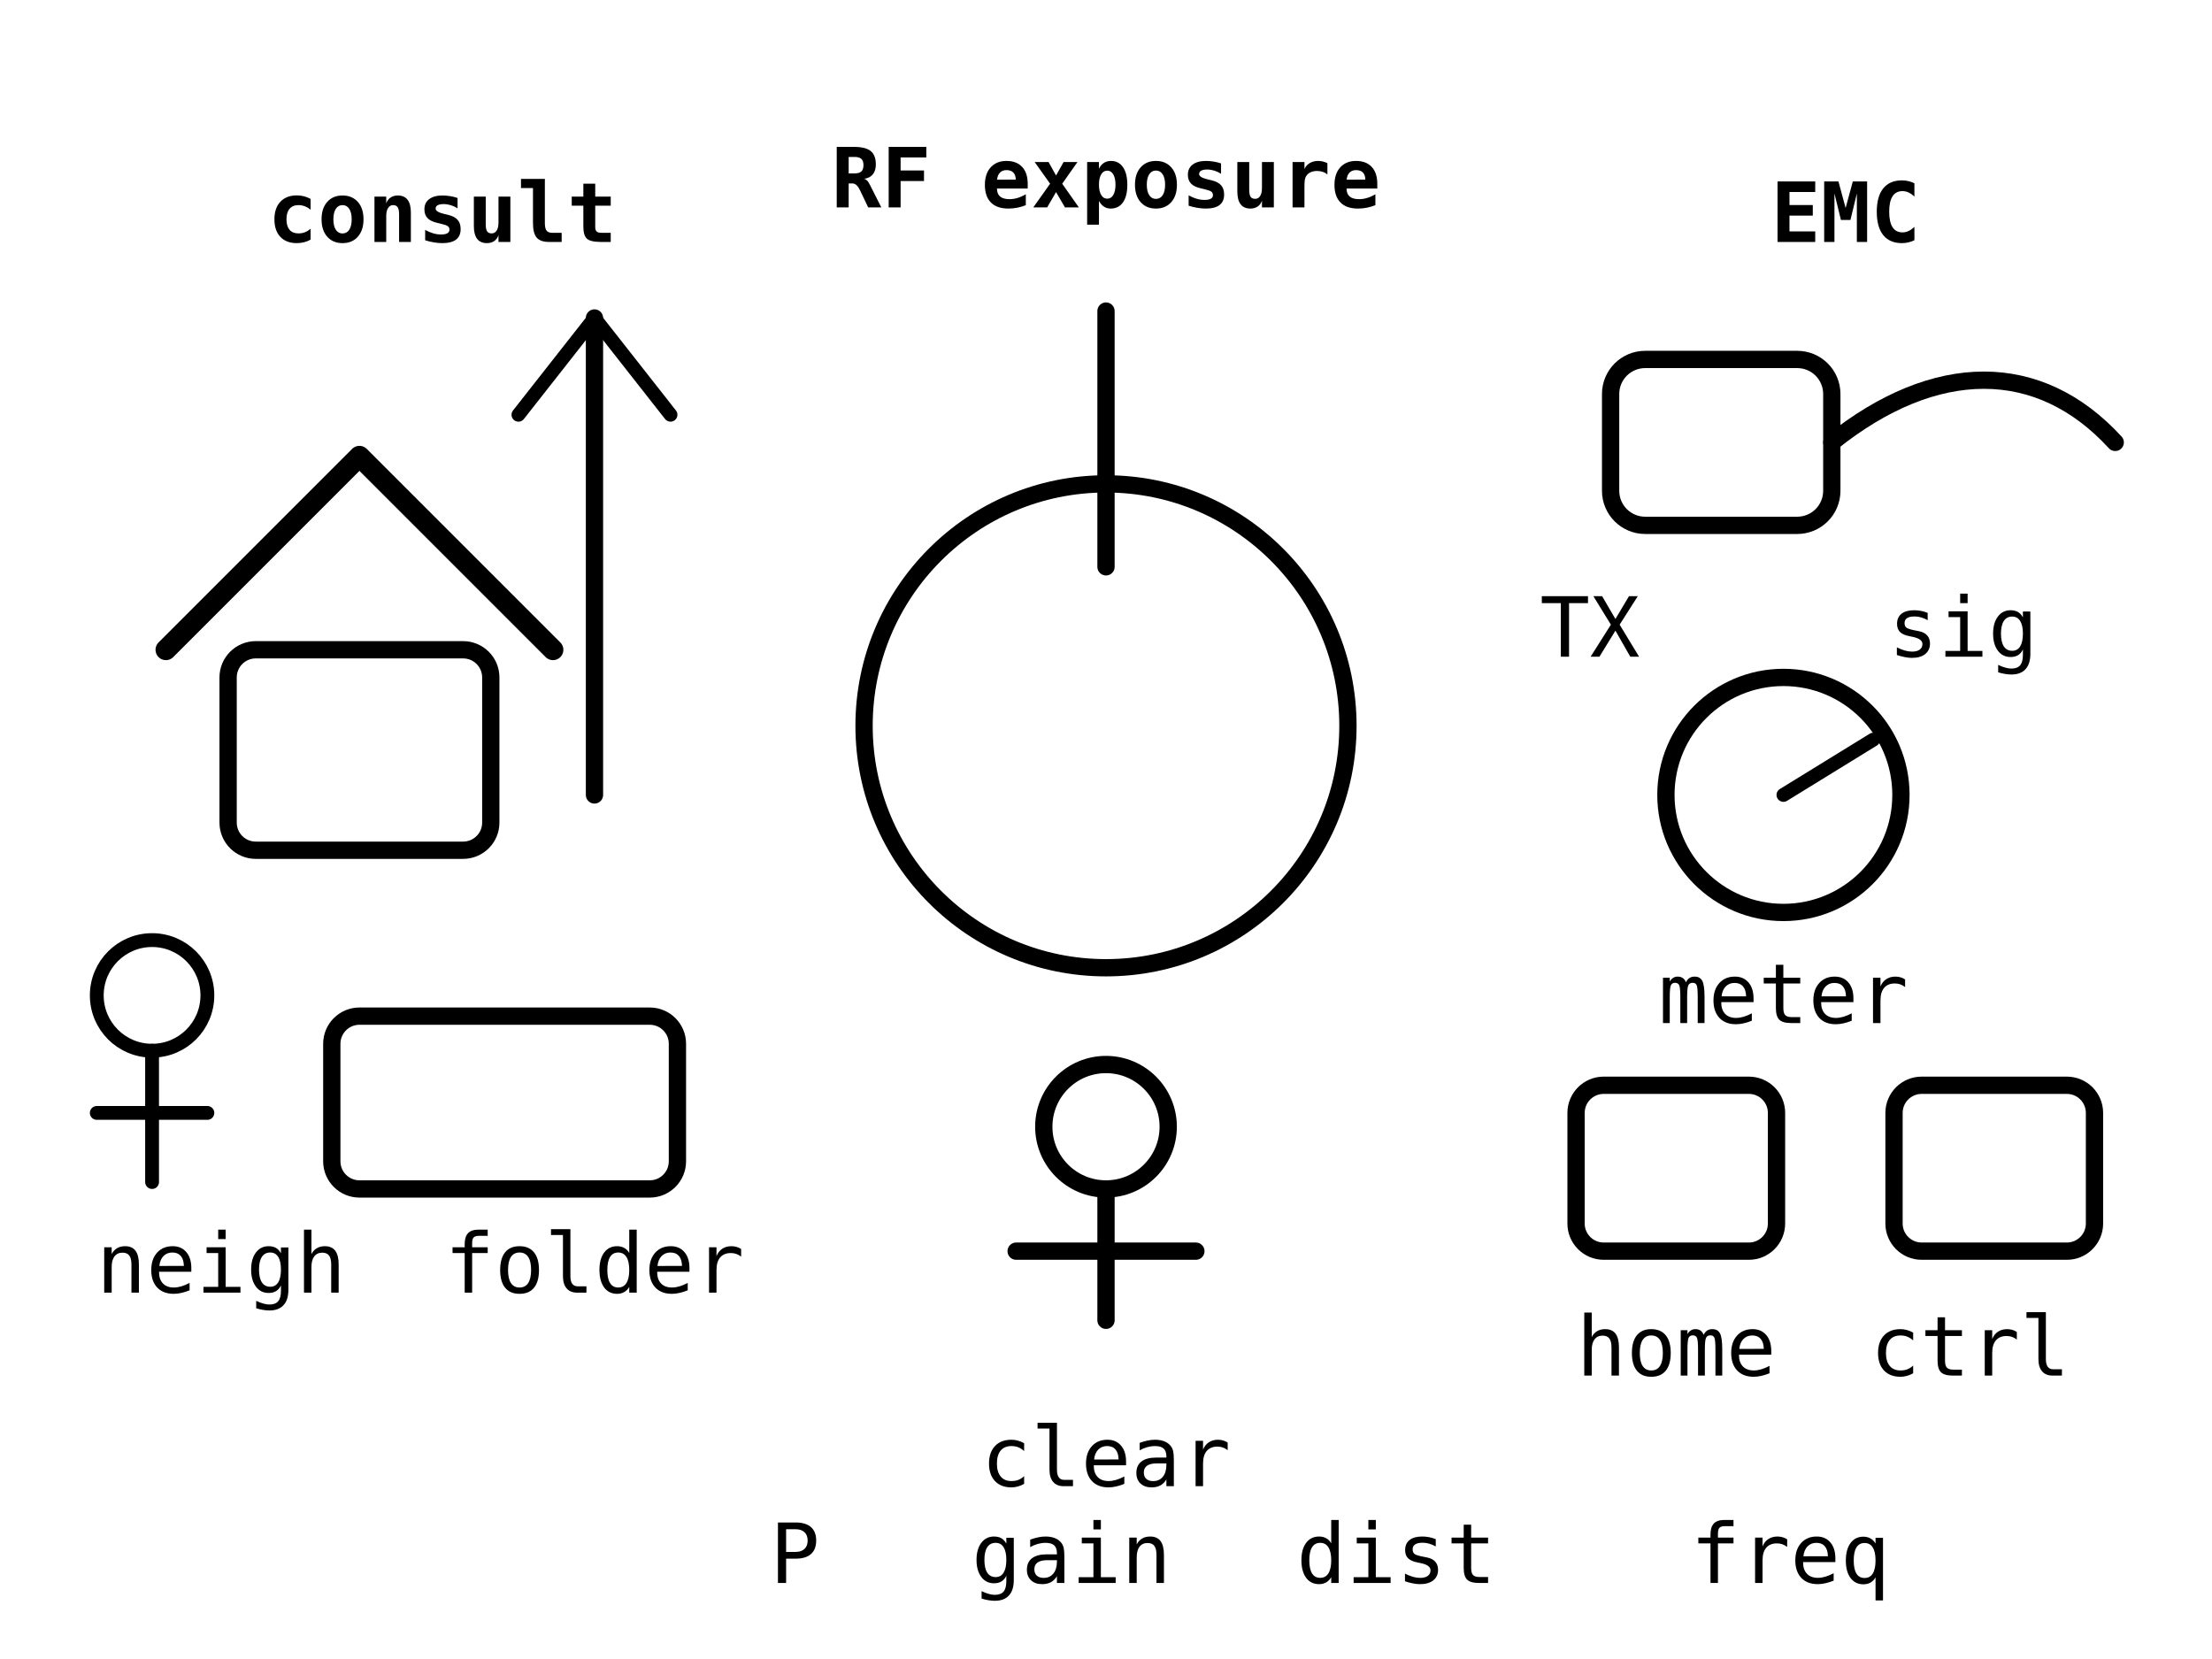
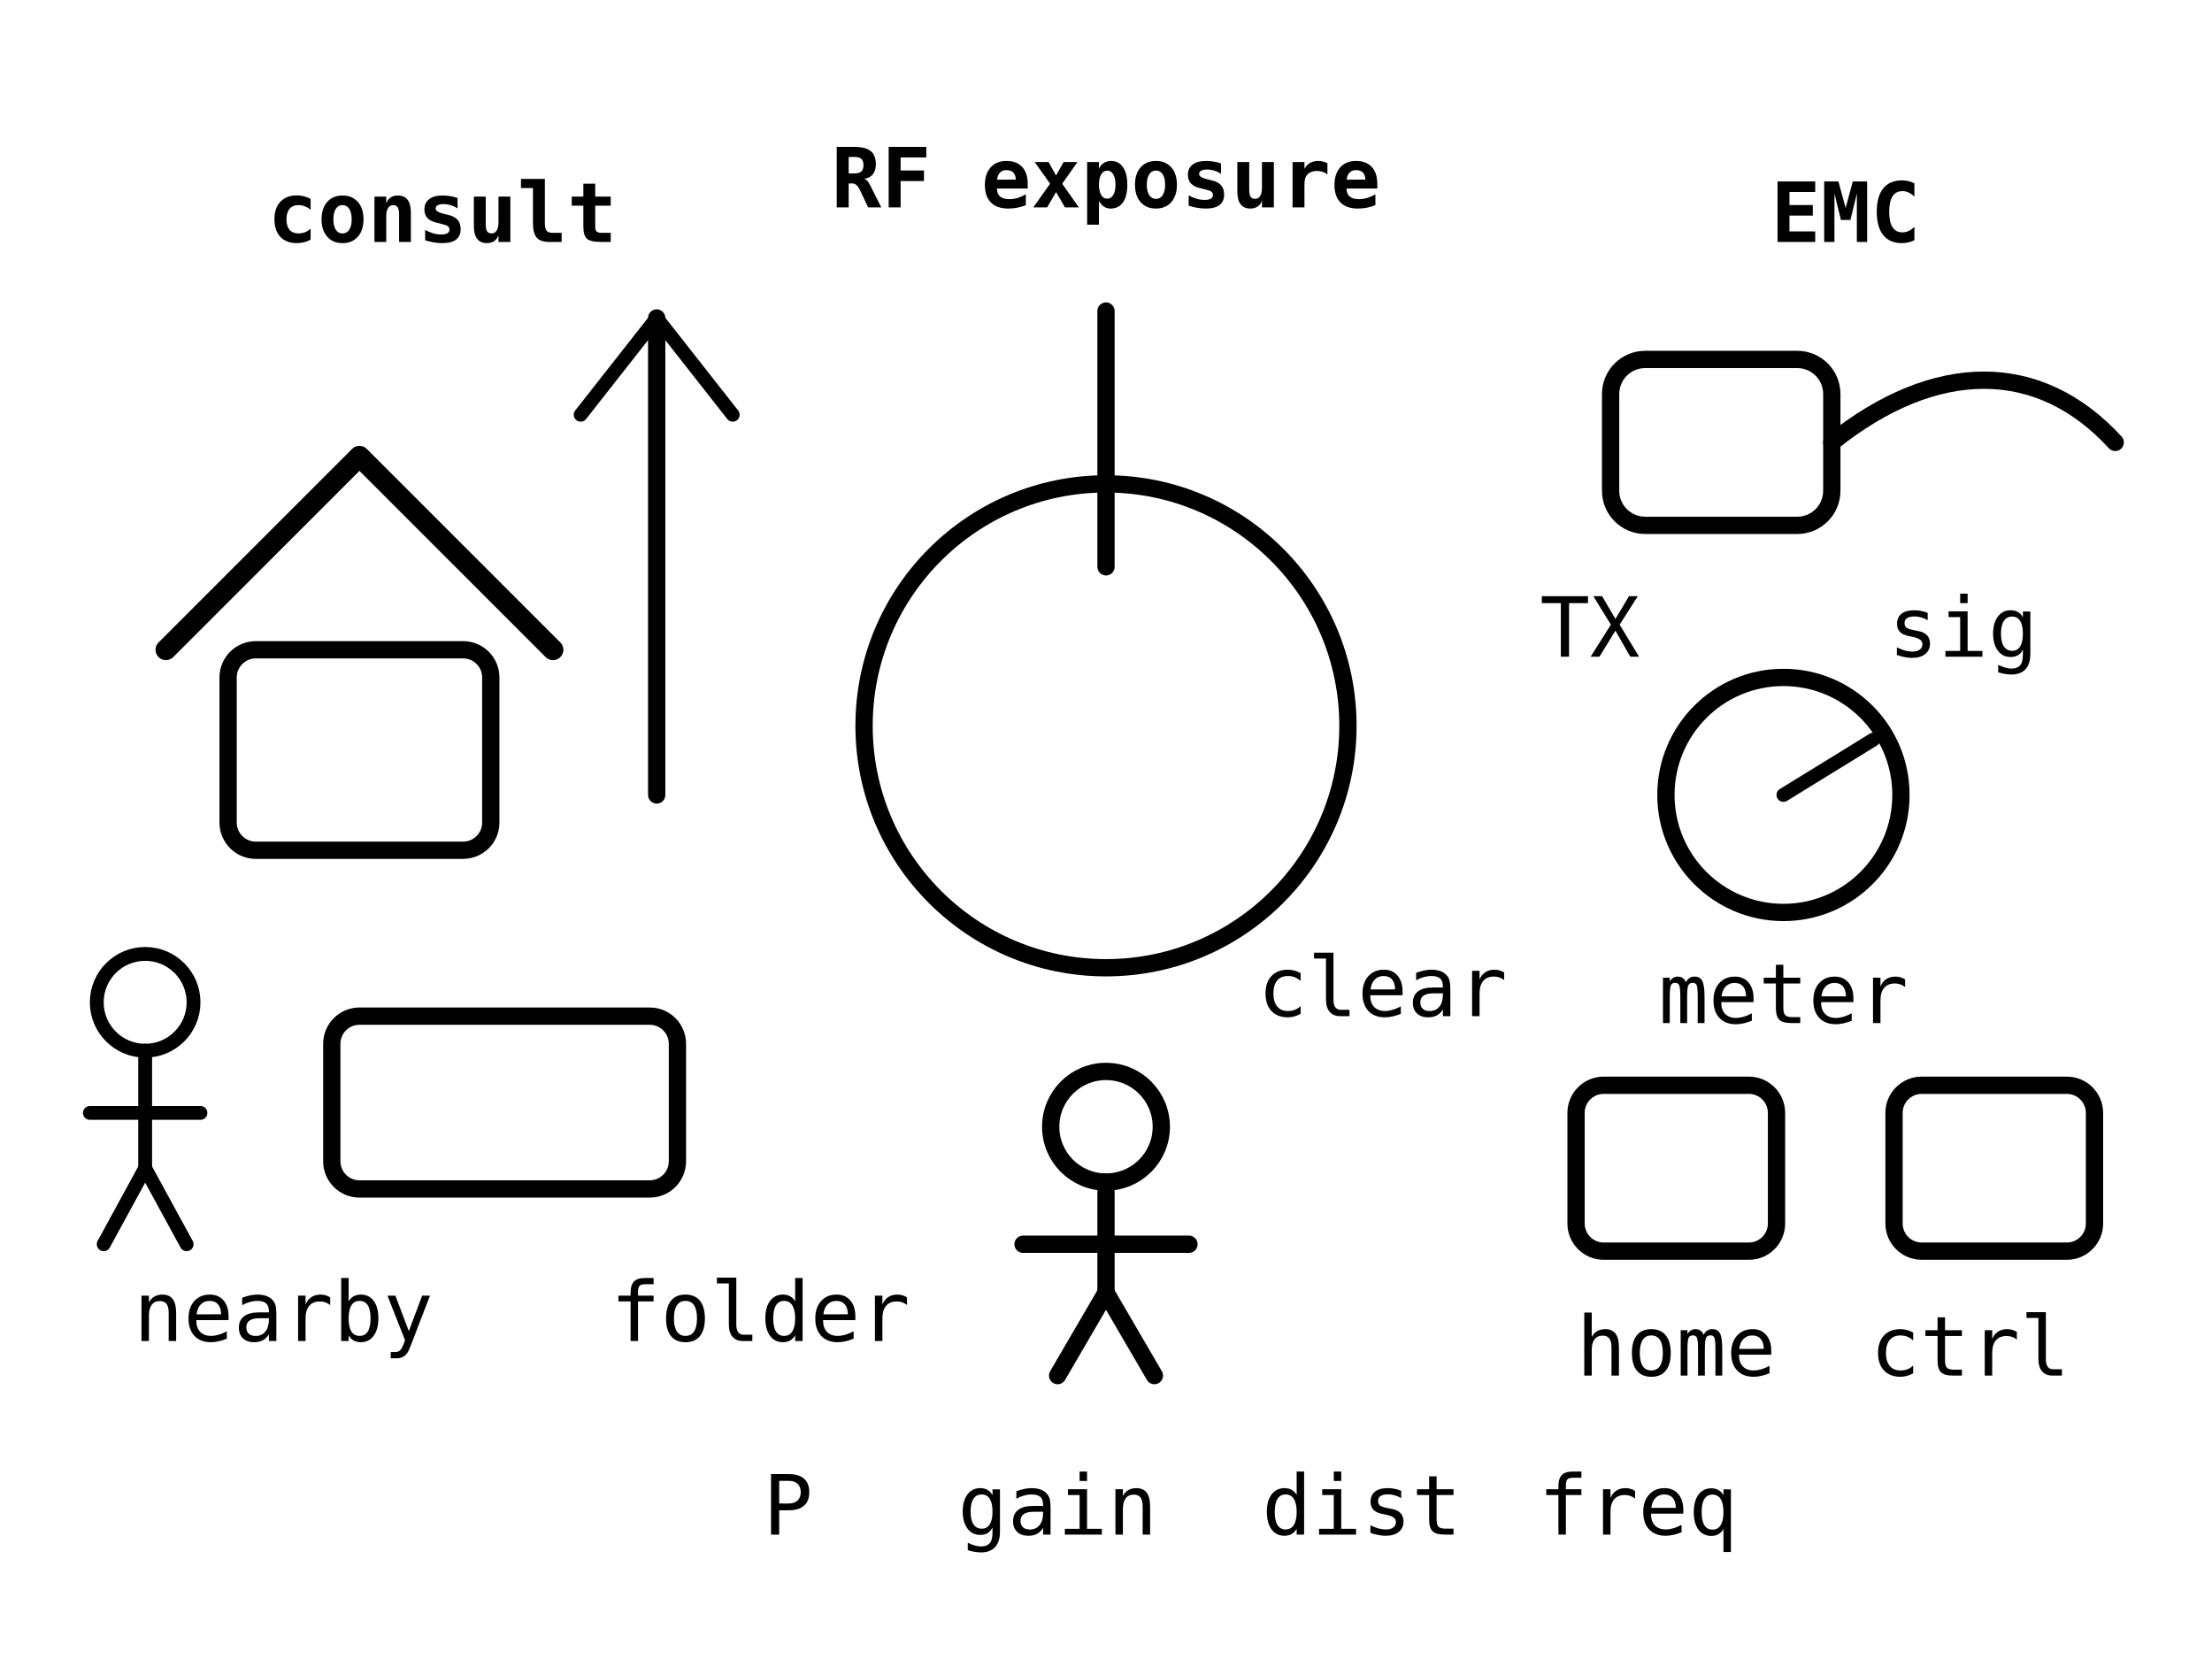
<svg xmlns="http://www.w3.org/2000/svg" id="antenna-rf-emc-checklists" viewBox="0 0 640 480" role="img">
  <g fill="none" stroke="currentColor" stroke-linecap="round" stroke-linejoin="round">
    <path d="M48 188 L104 132 L160 188" stroke-width="6" />
    <rect x="66" y="188" width="76" height="58" rx="8" ry="8" stroke-width="5" />
-     <line x1="172" y1="92" x2="172" y2="230" stroke-width="5" />
-     <path d="M150 120 L172 92 L194 120" stroke-width="4" />
-     <circle cx="44" cy="288" r="16" stroke-width="4" />
-     <line x1="44" y1="304" x2="44" y2="342" stroke-width="4" />
-     <line x1="28" y1="322" x2="60" y2="322" stroke-width="4" />
+     <line x1="190" y1="92" x2="190" y2="230" stroke-width="5" />
+     <path d="M168 120 L190 92 L212 120" stroke-width="4" />
+     <circle cx="42" cy="290" r="14" stroke-width="4" />
+     <line x1="42" y1="304" x2="42" y2="338" stroke-width="4" />
+     <line x1="26" y1="322" x2="58" y2="322" stroke-width="4" />
+     <line x1="42" y1="338" x2="30" y2="360" stroke-width="4" />
+     <line x1="42" y1="338" x2="54" y2="360" stroke-width="4" />
    <rect x="96" y="294" width="100" height="50" rx="8" ry="8" stroke-width="5" />
    <line x1="320" y1="90" x2="320" y2="164" stroke-width="5" />
    <circle cx="320" cy="210" r="70" stroke-width="5" />
-     <circle cx="320" cy="326" r="18" stroke-width="5" />
-     <line x1="320" y1="344" x2="320" y2="382" stroke-width="5" />
-     <line x1="294" y1="362" x2="346" y2="362" stroke-width="5" />
+     <circle cx="320" cy="326" r="16" stroke-width="5" />
+     <line x1="320" y1="342" x2="320" y2="374" stroke-width="5" />
+     <line x1="296" y1="360" x2="344" y2="360" stroke-width="5" />
+     <line x1="320" y1="374" x2="306" y2="398" stroke-width="5" />
+     <line x1="320" y1="374" x2="334" y2="398" stroke-width="5" />
    <rect x="466" y="104" width="64" height="48" rx="10" ry="10" stroke-width="5" />
    <path d="M530 128 C560 104 590 104 612 128" stroke-width="5" />
    <circle cx="516" cy="230" r="34" stroke-width="5" />
    <line x1="516" y1="230" x2="542" y2="214" stroke-width="4" />
    <rect x="456" y="314" width="58" height="48" rx="8" ry="8" stroke-width="5" />
    <rect x="548" y="314" width="58" height="48" rx="8" ry="8" stroke-width="5" />
  </g>
  <g fill="currentColor" font-family="ui-monospace, SFMono-Regular, Menlo, Consolas, monospace" text-anchor="middle">
    <text x="128" y="70" font-size="24" font-weight="700">consult</text>
-     <text x="64" y="374" font-size="24">neigh</text>
-     <text x="172" y="374" font-size="24">folder</text>
+     <text x="82" y="388" font-size="24">nearby</text>
+     <text x="220" y="388" font-size="24">folder</text>
    <text x="320" y="60" font-size="24" font-weight="700">RF exposure</text>
-     <text x="320" y="430" font-size="24">clear</text>
-     <text x="230" y="458" font-size="24">P</text>
-     <text x="310" y="458" font-size="24">gain</text>
-     <text x="404" y="458" font-size="24">dist</text>
-     <text x="518" y="458" font-size="24">freq</text>
+     <text x="400" y="294" font-size="24">clear</text>
+     <text x="228" y="444" font-size="24">P</text>
+     <text x="306" y="444" font-size="24">gain</text>
+     <text x="394" y="444" font-size="24">dist</text>
+     <text x="474" y="444" font-size="24">freq</text>
    <text x="534" y="70" font-size="24" font-weight="700">EMC</text>
    <text x="460" y="190" font-size="24">TX</text>
    <text x="568" y="190" font-size="24">sig</text>
    <text x="516" y="296" font-size="24">meter</text>
    <text x="485" y="398" font-size="24">home</text>
    <text x="570" y="398" font-size="24">ctrl</text>
  </g>
</svg>
